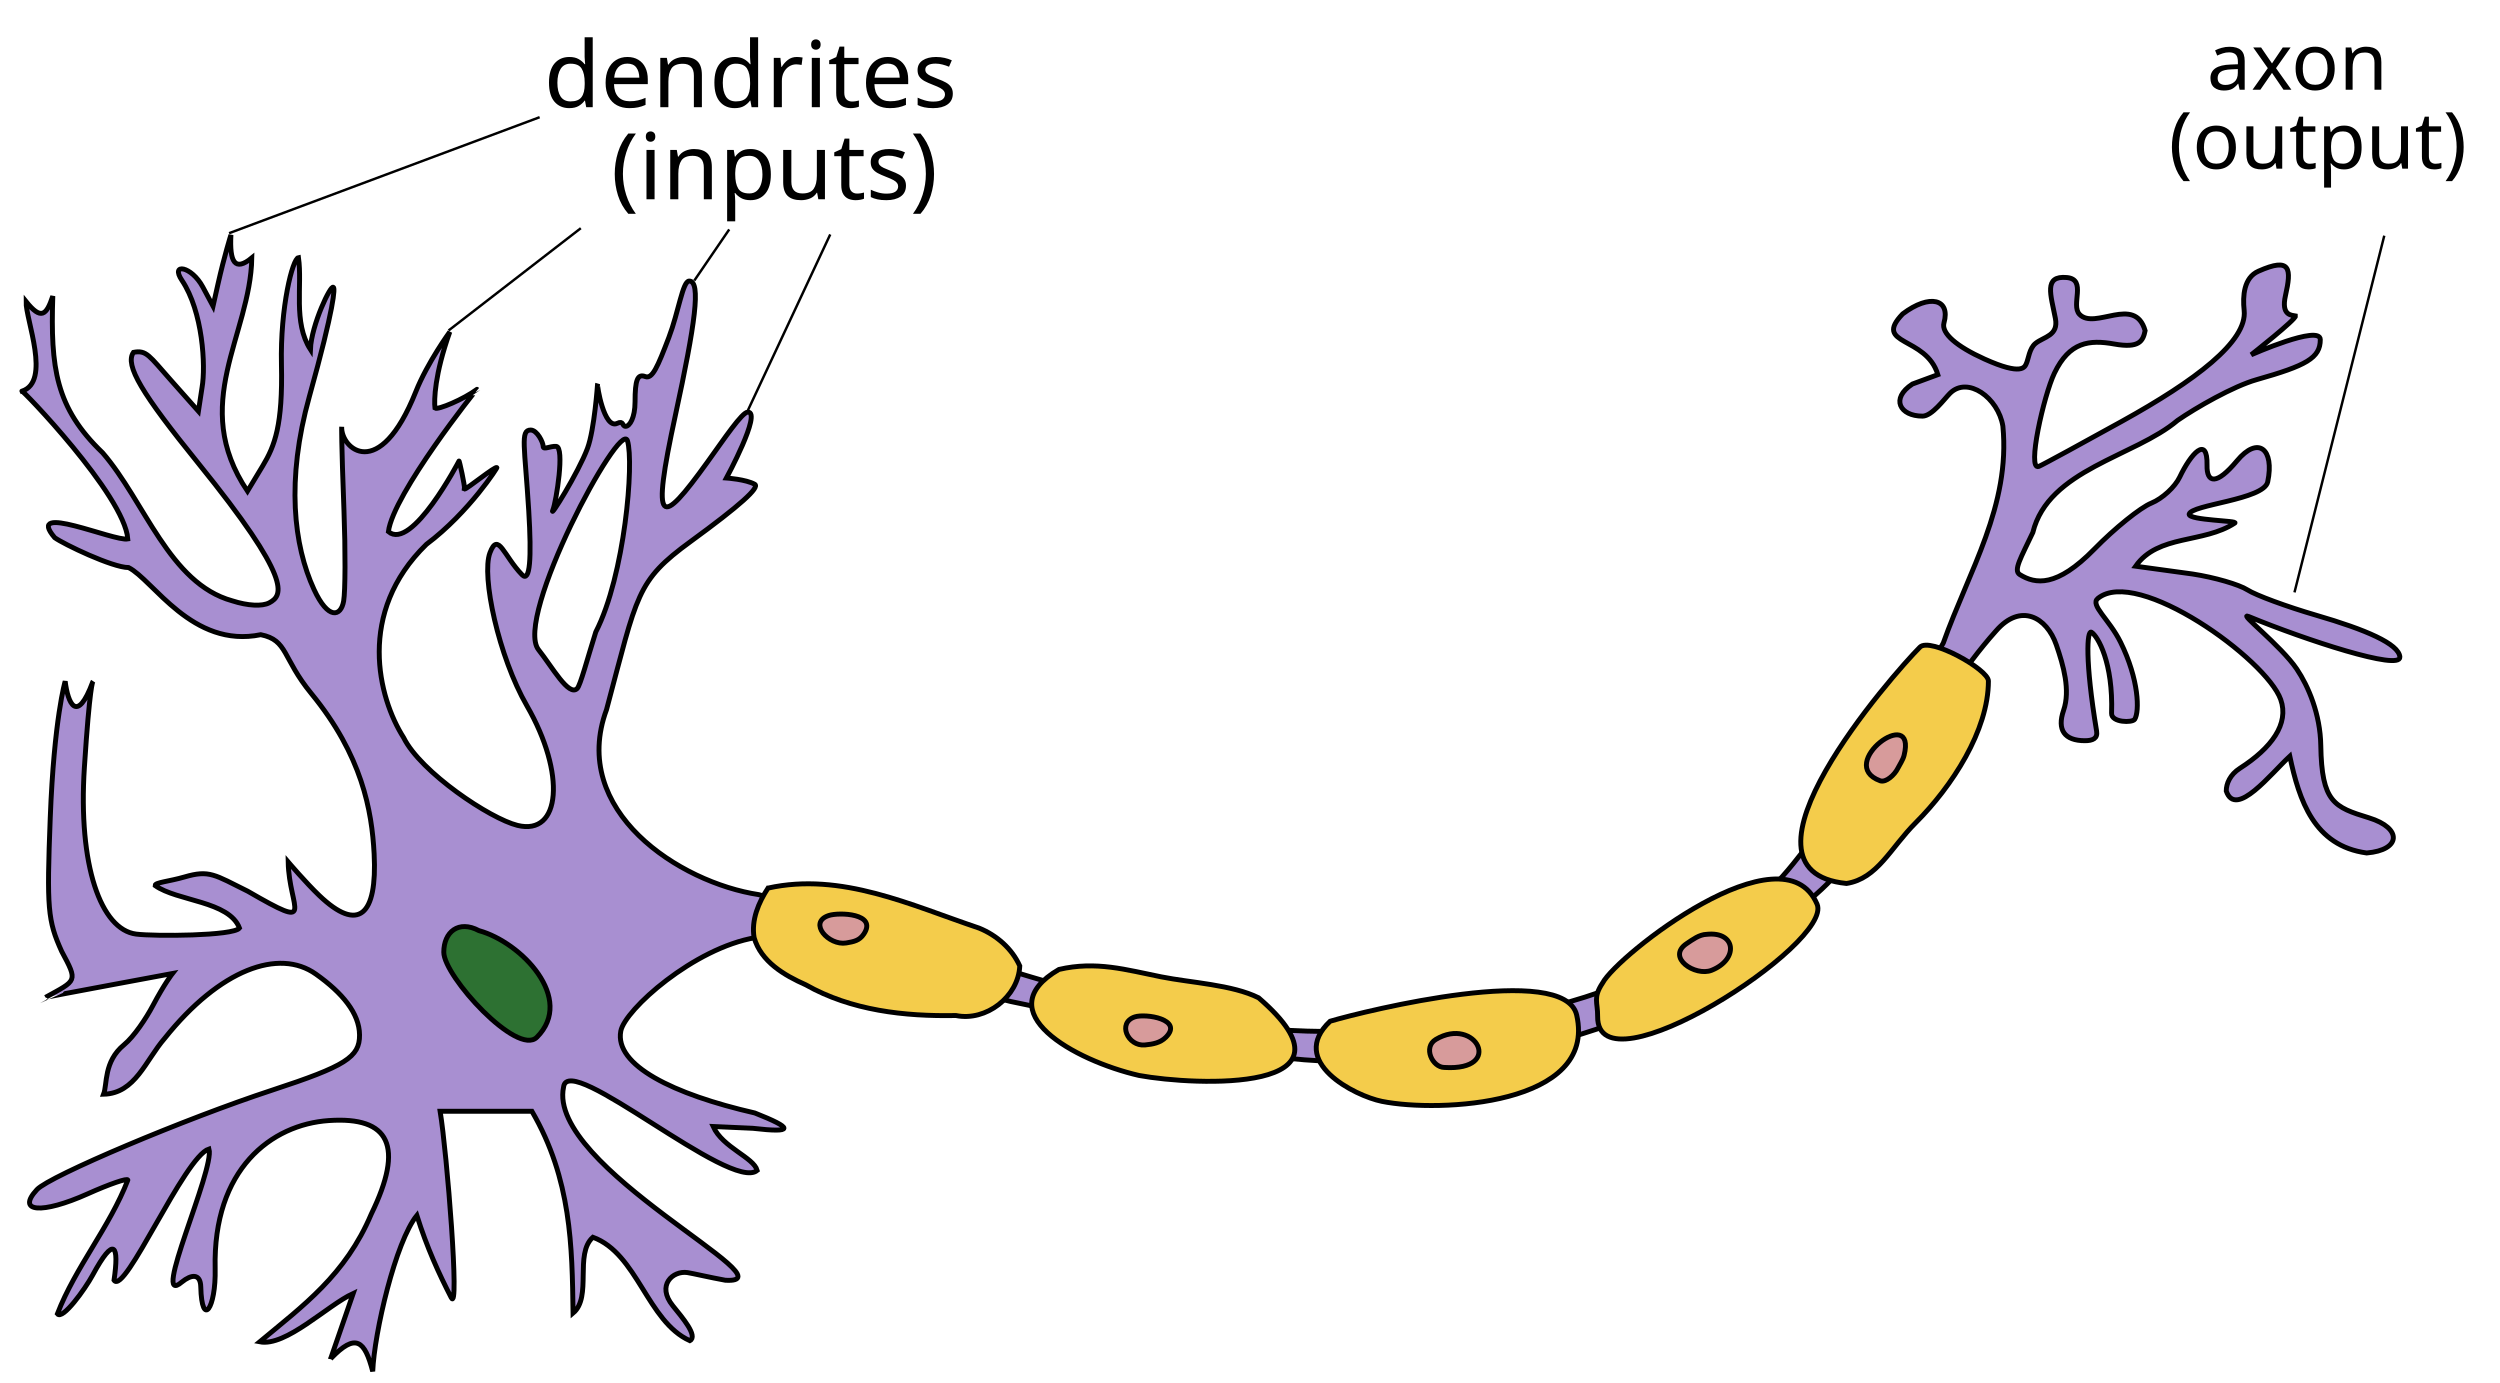
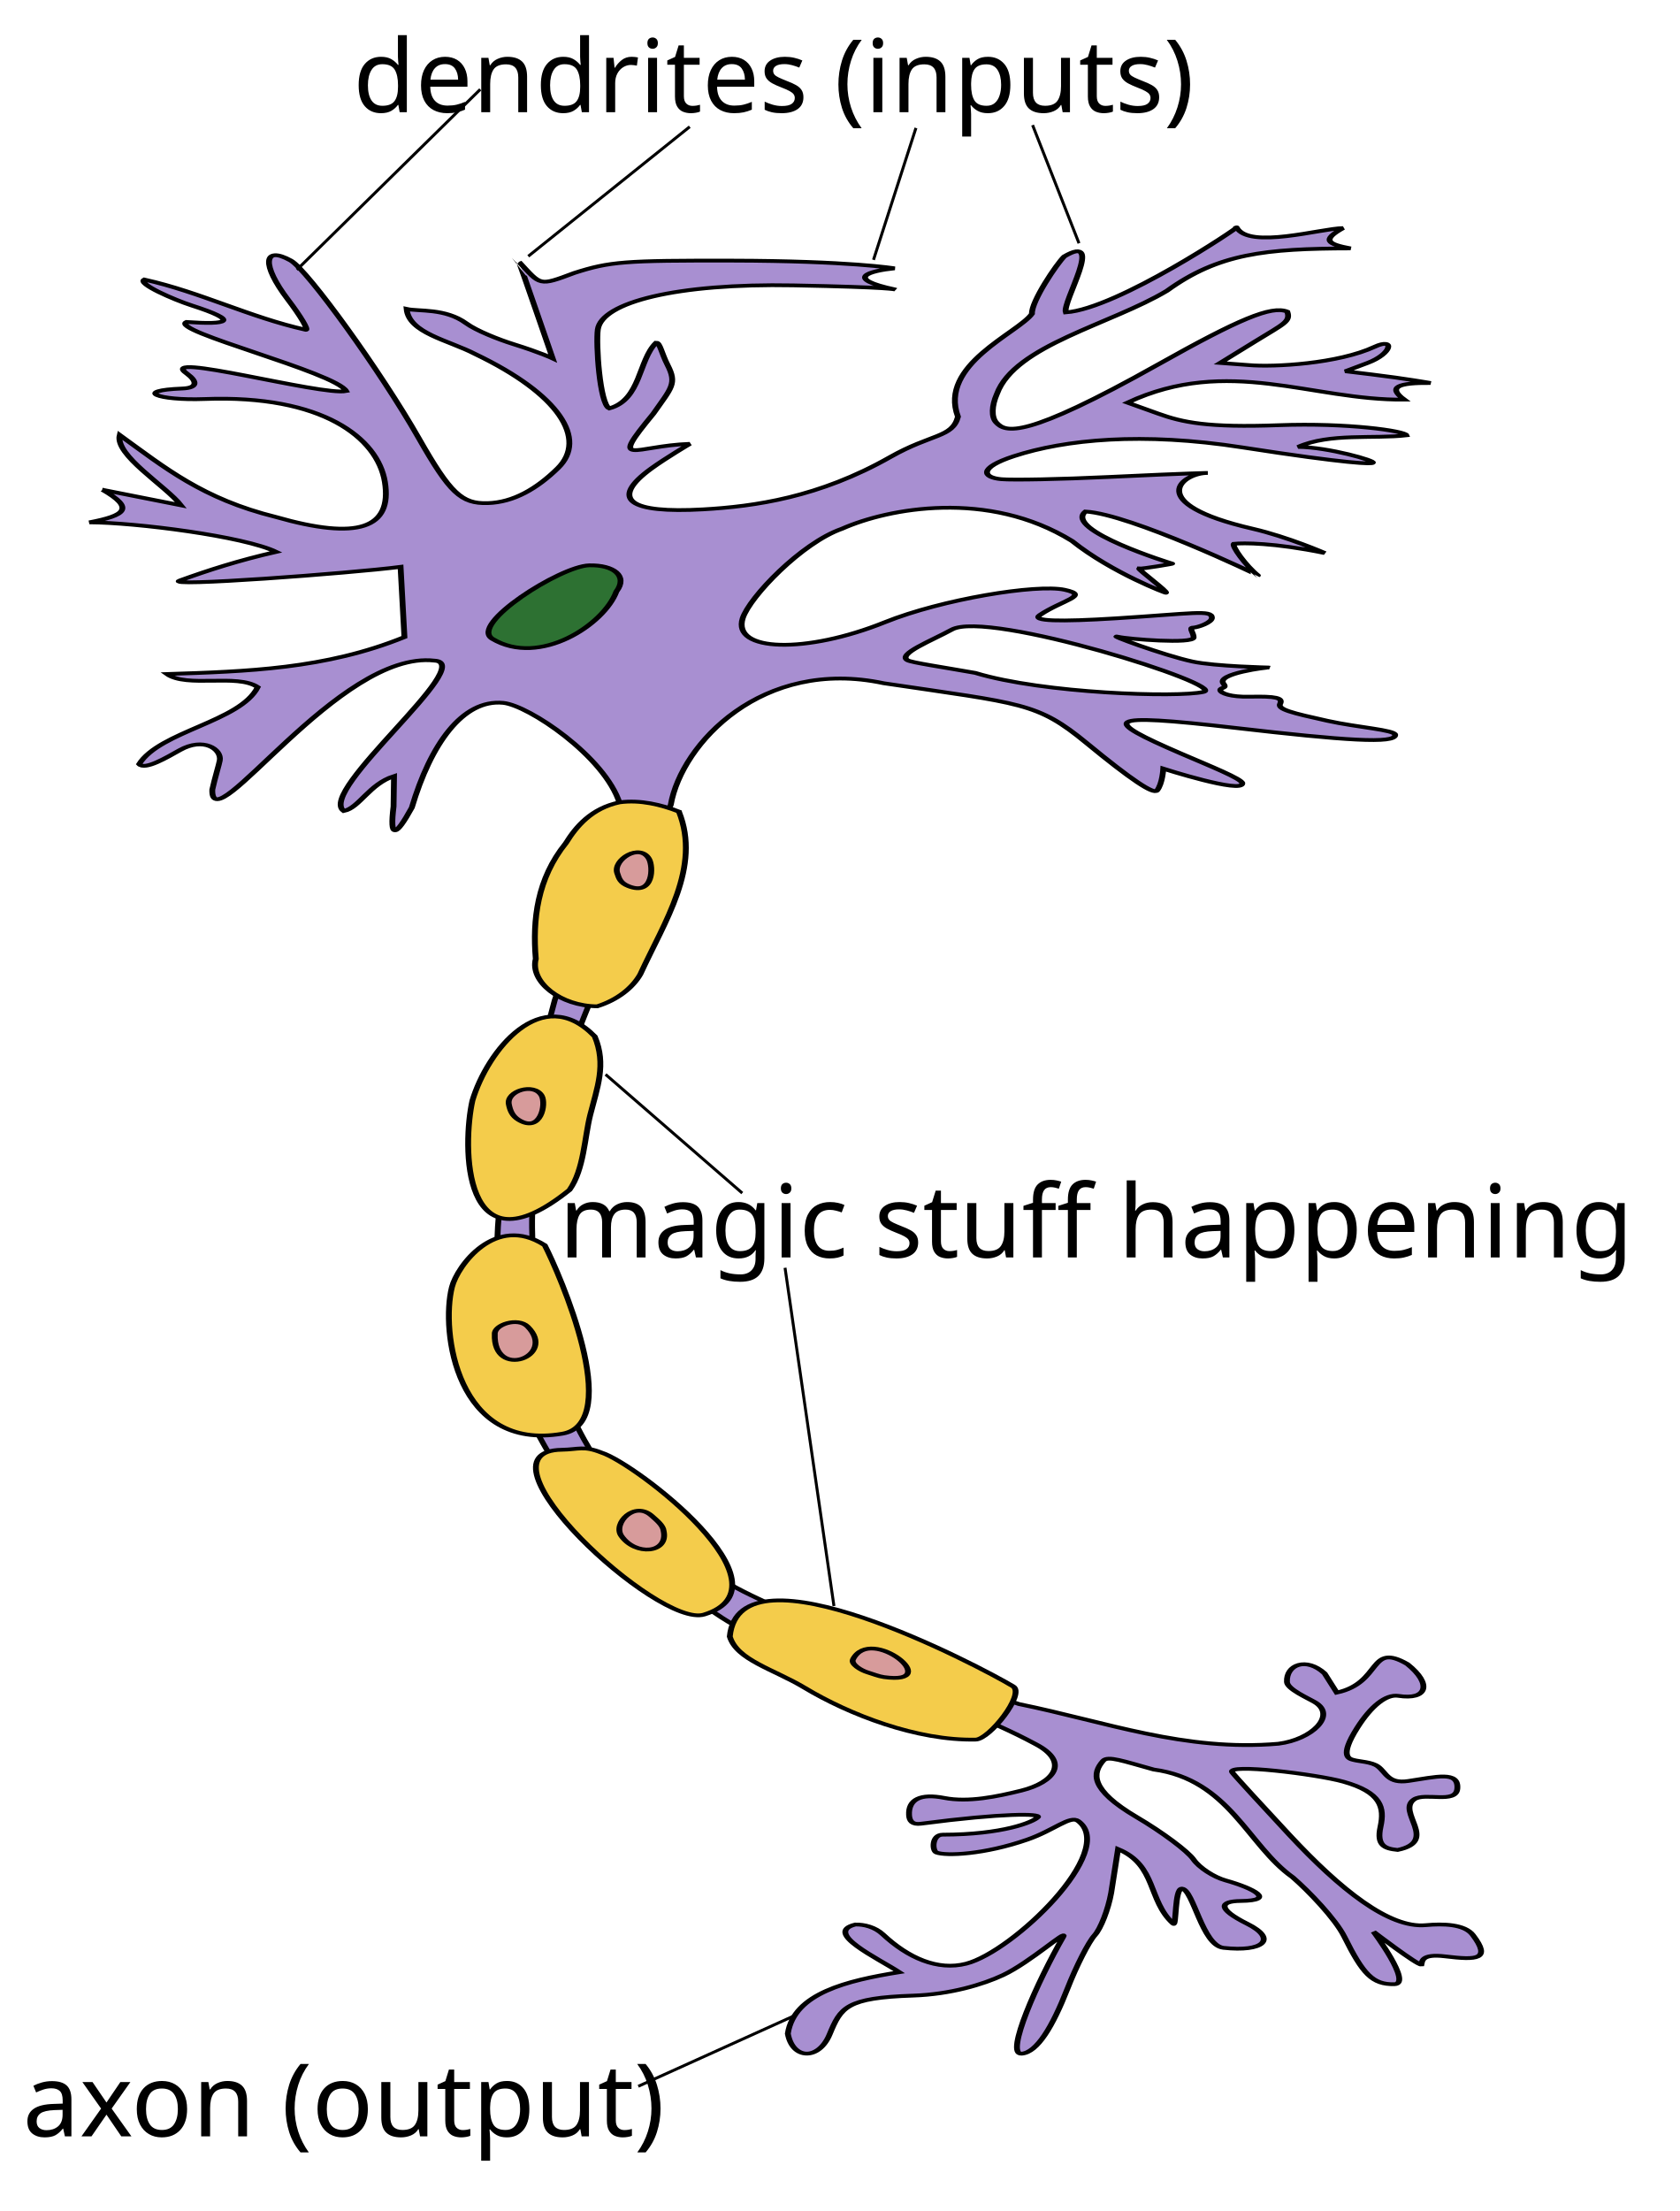
- <svg xmlns="http://www.w3.org/2000/svg" width="1014" height="560.713" id="neuron" version="1.1">
+ <svg xmlns="http://www.w3.org/2000/svg" width="152mm" height="200mm" id="neuron" version="1.1">
  <defs id="defs3">
    <style id="style5" type="text/css">
		#Lines {
			stroke: #000000;
			stroke-width: 2;
			stroke-linecap: round;
		}
		#Cell {
			stroke: #000000;
			stroke-width: 2;
			fill-opacity: 1;
		}
		#Cell_Body {
			fill: #a88fd1;
		}
		#Cell_Body_Nucleus {
			fill: #2d7132;
		}
		#Small_Cell {
			fill: #f4cc4b;
		}
		#Small_Cell_Nucleus {
			fill: #d79b9b;
		}
	</style>
  </defs>
-   <g style="fill-opacity:1;stroke:#000000;stroke-width:2" transform="translate(-72,-11.00052)" id="Cell">
-     <g style="fill:#a88fd1" id="Cell_Body">
-       <path id="path11" d="m 206.1,562.124 9.16,-26.505 c -10.514,4.834 -27.281,21.721 -37.928,19.618 17.642,-14.681 34.764,-27.059 45.26,-51.819 13.453,-27.608 7.458,-39.612 -17.23,-37.917 -23.275,1.598 -47.037,19.662 -46.097,60.017 0.38,16.303 -5.417,24.292 -5.831,7.432 -0.135,-5.482 -3.765,-5.133 -7.706,-1.934 -12.843,10.965 13.404,-45.59 11.047,-54.008 -10.086,3.257 -34.167,59.658 -38.52,53.26 2.047,-14.122 0.26,-18.556 -8.725,-2.006 -3.035,5.591 -12.149,18.292 -14.25,15.629 7.33,-18.972 21.197,-35.173 28.572,-54.259 0,-0.938 -7.327,1.575 -16.282,5.585 -18.658,8.355 -29.102,7.486 -20.591,-1.712 5.098,-5.509 60.167,-28.788 95.508,-40.374 29.655,-9.721 35.419,-13.369 35.344,-22.366 -0.073,-8.781 -6.99,-17.07 -17.726,-24.679 -14.962,-10.605 -38.922,-1.943 -61.316,26.068 -7.766,8.952 -11.884,22.325 -24.772,22.667 1.559,-4.053 -0.033,-13.212 8.293,-20.058 4.053,-3.332 8.992,-10.779 11.648,-15.801 4.781,-9.043 7.995,-13.113 7.995,-13.113 0,0 -51.474,9.579 -51.529,9.698 12.784,-7.098 13.277,-6.187 6.583,-18.685 -5.641,-12.473 -6.054,-17.308 -4.628,-54.174 1.558,-40.273 6.056,-55.358 6.056,-55.358 1.064,8.747 4.711,17.777 11.229,0.146 0,0 -1.261,1.223 -3.437,34.747 -2.59,39.896 6.692,65.809 20.981,67.644 7.434,0.954 39.512,0.771 41.928,-2.435 -4.238,-11.042 -25.246,-10.842 -34.235,-17.26 -0.056,-1.266 5.765,-1.665 11.947,-3.476 10.06,-2.948 12.12,-0.916 25.645,5.787 28.417,16.447 16.784,7.242 16.392,-11.878 0,0 7.211,8.462 12.59,13.596 15.911,15.186 23.58,8.275 22.271,-16.894 -0.915,-17.591 -4.921,-39.921 -25.467,-65.002 -11.905,-14.532 -9.448,-21.61 -20.497,-23.875 -27.813,5.72 -43.691,-22.256 -53.623,-27.222 -6.569,0 -26.408,-9.536 -29.978,-12.136 -12.393,-14.563 24.054,1.609 29.66,0.535 -1.365,-17.851 -43.826,-61.633 -42.935,-59.951 11.94,-3.833 1.518,-29.038 1.661,-36.345 6.039,7.533 8.242,5.726 10.848,-2.225 -0.958,29.176 1.145,45.272 20.203,63.552 17.123,19.757 27.013,52.962 52.547,60.046 6.36,2.053 12.197,2.334 15.062,0.809 5.643,-3.005 9.555,-9.2 -28.754,-56.54 -22.887,-28.282 -29.944,-39.782 -26.341,-45.036 5.293,-1.006 6.31,1.308 15.226,11.35 l 11.123,12.528 1.473,-9.653 c 1.521,-8.686 0.322,-30.758 -8.164,-43.428 -4.85,-7.242 3.896,-5.832 8.47,2.707 l 4.145,7.737 2.016,-8.976 c 2.557,-11.384 5.24,-19.892 5.24,-19.892 -0.582,11.041 1.579,14.976 8.474,9.306 -0.588,31.542 -25.458,59.264 -1.765,94.626 l 6.191,-10.263 c 4.921,-8.157 8.143,-16.574 7.594,-41.109 -0.522,-23.324 4.539,-42.977 6.911,-43.372 1.619,11.343 -2.255,26.221 4.83,37.261 0.435,-10.116 8.336,-26.498 9.292,-25.183 0.737,0 0.529,7.609 -9.718,44.304 -9.475,33.929 -6.345,60.366 1.89,78.215 5.731,12.422 10.916,11.131 12.026,4.706 0.683,-3.952 0.741,-20.444 0.129,-36.649 -1.1,-29.133 -0.929,-34.041 -0.929,-34.041 -0.41,8.745 15.205,23.051 30.071,-14.231 4.741,-11.89 13.777,-24.242 13.777,-24.242 -6.167,17.321 -6.398,27.683 -6.012,30.92 1.184,0.799 11.681,-3.612 17.034,-7.622 -0.086,-0.134 -33.959,42.362 -35.924,57.721 9.51,8.11 28.639,-28.638 28.639,-28.638 0.093,-0.465 2.457,10.219 2.229,11.358 0.654,0.28 12.743,-9.582 13.105,-8.676 0.821,-0.846 -11.078,18.019 -28.562,31.11 -28.418,27.69 -19.515,62.237 -9.242,78.383 6.977,14.096 35.119,32.888 46.195,35.607 17.668,4.337 19.658,-21.029 3.808,-48.531 -11.47,-19.903 -18.544,-52.641 -14.979,-62.038 3.338,-8.8 5.564,1.259 13.024,8.916 3.234,3.319 3.892,-6.574 2.705,-25.995 -1.597,-26.127 -3.504,-32.713 0.777,-32.713 2.656,0 5.079,5.043 5.079,6.624 0,1.581 2.78,-0.14 5.253,-5.8e-4 3.594,0.203 0.017,22.529 -1.29,25.717 -1.846,4.505 10.382,-15.201 14.008,-24.917 2.818,-7.551 4.092,-26.083 4.092,-26.083 -0.269,0.481 2.596,18.469 7.951,15.956 2.778,-1.304 1.823,1.204 3.439,1.204 1.616,0 3.814,-3.437 3.814,-9.93 0,-8.952 0.997,-11.431 4.125,-10.257 2.896,1.087 5.007,-3.885 9.584,-15.855 3.956,-10.347 5.591,-22.884 8.251,-22.884 4.899,0 2.429,17.347 -5.576,54.322 -9.985,46.121 -6.193,45.69 12.991,19.083 6.84,-9.486 14.02,-20.252 16.389,-20.252 5.788,0 -8.702,26.73 -8.702,26.73 0,0 7.926,0.541 11.474,2.544 2.192,1.237 -5.89,8.554 -25.953,23.176 -22.211,16.187 -21.526,21.162 -34.151,68.222 -15.168,41.002 29.495,70.178 61.79,75.052 43.092,12.708 78.542,23.954 110.502,33.42 37.646,11.149 71.012,20.774 111.799,21.925 37.347,1.054 76.973,-2.35 112.792,-13.8 32.963,-10.537 62.702,-27.179 84.474,-54.137 36.321,-44.971 60.84,-89.497 60.84,-89.497 10.421,-29.29 27.278,-55.716 24.162,-87.932 -1.841,-11.522 -14.324,-20.484 -21.493,-13.289 -2.266,2.274 -7.274,9.223 -11.117,9.223 -9.161,0 -13.102,-7.098 -4.087,-13.016 l 10.325,-3.81 c -4.67,-15.716 -26.591,-11.814 -14.264,-24.642 10.959,-8.256 19.46,-6.061 16.744,3.645 -1.174,4.194 5.123,9.558 16.426,14.66 15.333,6.921 16.33,3.197 16.947,1.911 0.941,-1.964 1.201,-6.182 3.749,-8.251 3.354,-2.722 9.422,-3.086 8.072,-10.123 -1.837,-9.576 -4.902,-17.485 4.675,-16.586 8.167,0.767 1.431,11.074 5.11,14.933 6.185,6.488 22.46,-7.905 26.606,6.622 -0.869,4.302 -2.454,7.195 -12.515,5.404 -10.07,-1.792 -18.19,-0.915 -24.281,11.819 -4.291,8.97 -11.277,39.781 -6.325,37.828 1.53,-0.603 19.413,-10.393 33.691,-18.297 29.742,-16.466 50.945,-32.408 49.599,-44.965 -0.637,-5.941 -0.126,-13.277 5.761,-15.901 13.302,-5.928 13.423,-0.926 10.995,9.856 -1.839,8.166 2.495,7.962 4.079,8.271 0.24,1.431 -17.978,15.751 -17.978,15.751 0,0 28.022,-12.389 28.022,-6.151 0,7.488 -5.715,10.543 -25.783,16.229 -9.556,2.707 -24.68,11.413 -32.096,16.537 -17.4,14.764 -52.385,19.809 -58.713,45.464 -4.851,10.313 -8.006,15.391 -5.28,17.084 6.275,3.899 14.909,5.314 30.234,-10.354 8.247,-8.431 18.65,-16.819 23.119,-18.641 4.469,-1.822 9.606,-6.582 11.493,-10.541 4.536,-9.518 11.343,-17.186 11.09,-4.8 -0.15,7.342 3.887,8.115 12.129,-1.791 8.629,-10.372 15.291,-4.797 12.476,8.527 -1.539,7.283 -31.08,9.161 -31.879,13.124 0,2.526 20.296,2.563 18.523,3.577 -12.734,8.385 -31.053,4.468 -40.211,17.491 l 23.114,3.171 c 8.824,1.355 18.831,4.25 22.239,6.434 3.408,2.184 15.991,6.824 27.962,10.311 19.922,5.803 33.456,11.569 33.859,16.916 0.435,5.766 -38.261,-6.909 -61.365,-16.435 -4.651,-1.918 13.161,11.808 19.564,21.328 4.69,6.973 9.522,18.306 9.725,30.98 0.37,23.098 5.394,25.008 19.535,29.354 13.672,4.202 13.003,13.113 -0.918,14.261 -21.349,-2.89 -27.393,-21.365 -31.186,-39.235 -7.514,6.897 -21.929,25.428 -25.771,14.103 0,-2.98 1.52,-6.641 5.539,-9.217 12.805,-8.206 20.058,-18.028 16.543,-27.903 -5.803,-16.303 -58.113,-54.022 -74.157,-41.005 -3.31,2.685 4.578,8.401 9.204,17.774 7.467,15.13 7.745,28.089 5.741,31.26 -0.947,1.498 -9.51,1.358 -9.383,-2.432 0.69,-20.586 -5.603,-31.312 -8.186,-32.897 -1.774,-0.887 -2.647,11.427 2.11,40.12 0.494,2.981 -1.551,3.894 -4.738,3.894 -8.33,0 -11.379,-4.393 -8.656,-12.301 2.823,-8.2 -0.06,-18.169 -2.935,-26.538 -3.902,-11.359 -14.504,-17.186 -24.467,-5.698 -3.422,3.826 -6.619,7.751 -9.633,11.739 -25.266,33.437 -37.643,71.358 -61.095,93.06 -28.245,26.138 -57.794,45.387 -90.949,56.638 -35.292,11.976 -74.269,15.888 -118.853,12.53 -35.83,-2.699 -74.696,-14.633 -119.111,-23.651 L 378.515,391.285 c -25.087,4.194 -53.113,29.313 -54.725,37.926 -2.591,13.844 21.139,25.596 54.361,33.214 15.599,6.185 16.208,8.181 -0.818,6.213 l -16.081,-0.73 c 3.899,8.587 16.384,12.483 17.866,17.822 -10.765,8.984 -76.788,-48.801 -78.533,-33.817 -6.946,32.469 94.291,80.032 65.624,78.353 -6.103,-1.092 -13.343,-2.805 -15.402,-3.11 -5.889,-0.872 -12.659,5.139 -5.907,13.475 3.743,4.621 10.379,12.334 6.901,14.149 -17.267,-7.74 -21.229,-35.34 -39.316,-41.956 -7.615,6.758 -0.213,24.235 -8.047,30.779 -0.399,-27.137 -0.661,-54.269 -16.69,-81.866 h -16.671 -20.56 c 2.804,17.079 7.976,82.315 4.525,75.619 -5.04,-9.782 -9.865,-20.318 -13.97,-33.377 -8.617,10.62 -17.254,47.472 -17.897,63.261 -3.233,-12.449 -6.805,-15.872 -17.075,-5.118 z M 313.645,267.341 c 11.79,-22.943 15.593,-68.766 12.855,-77.581 -2.823,-9.09 -46.227,72.016 -36.066,84.78 5.496,6.904 12.292,19.208 15.696,15.695 1.278,-1.319 4.041,-11.827 7.516,-22.894 z" />
-       <path style="fill:#2d7132" id="Cell_Body_Nucleus" d="m 266.25,388.463 c -8.258,-4.414 -14.25,0.551 -14.25,8.75 0,9.804 29.854,42.396 37.75,34.5 15.635,-15.635 -6.303,-38.513 -23.5,-43.25 z" />
-     </g>
-     <g id="Neck">
-       <g style="fill:#f4cc4b" id="Small_Cell">
-         <path id="path16" d="m 383.5,371.213 c 29.734,-6.589 57.994,6.955 85.672,16.25 7.076,2.898 13.296,8.286 16.447,15.332 -0.565,12.483 -13.67,22.607 -25.891,20.105 -20.819,0.4 -42.501,-2.019 -60.906,-12.461 -8.698,-3.848 -18.162,-9.386 -20.956,-19.139 -1.209,-7.15 1.799,-14.211 5.632,-20.087 z" />
-         <path id="path18" d="m 501.5,404.213 c 15.085,-3.53 27.299,0.16 41.5,3 12.007,2.401 28.842,3.171 39.5,8.5 45,38.831 -25.706,35.669 -48.5,31.5 -26.301,-6.07 -61.872,-25.904 -32.5,-43 z" />
-         <path id="path20" d="m 611.5,425.213 c 14.648,-4.333 95.067,-24.051 100,-2.5 8.372,36.581 -55.749,39.701 -79,35 -10.971,-2.218 -38.418,-16.107 -21,-32.5 z" />
-         <path id="path22" d="m 722,409.713 c 5.927,-11.242 73.189,-64.062 87,-32 6.868,15.945 -89.41,77.849 -89,45.5 0.072,-5.658 -1.993,-7.507 2,-13.5 z" />
-         <path id="path24" d="m 820.938,369.338 c 12.562,-1.966 17.83,-14.392 28.062,-24.625 14.722,-14.722 29.5,-37.4 29.5,-57.5 0,-4.658 -23.613,-17.887 -27.768,-13.732 -10.898,10.898 -81.072,90.729 -29.795,95.857 z" />
+   <g transform="matrix(0.03547766,0.6448155,-0.9993705,0.02289096,581.0967,68.36955)" id="g861">
+     <g id="Cell" transform="translate(-72,-11.00052)" style="fill-opacity:1;stroke:#000000;stroke-width:2">
+       <g id="Cell_Body" style="fill:#a88fd1">
+         <path d="m 206.1,562.124 9.16,-26.505 c -10.514,4.834 -27.281,21.721 -37.928,19.618 17.642,-14.681 34.764,-27.059 45.26,-51.819 13.453,-27.608 7.458,-39.612 -17.23,-37.917 -23.275,1.598 -47.037,19.662 -46.097,60.017 0.38,16.303 -5.417,24.292 -5.831,7.432 -0.135,-5.482 -3.765,-5.133 -7.706,-1.934 -12.843,10.965 13.404,-45.59 11.047,-54.008 -10.086,3.257 -34.167,59.658 -38.52,53.26 2.047,-14.122 0.26,-18.556 -8.725,-2.006 -3.035,5.591 -12.149,18.292 -14.25,15.629 7.33,-18.972 21.197,-35.173 28.572,-54.259 0,-0.938 -7.327,1.575 -16.282,5.585 -18.658,8.355 -29.102,7.486 -20.591,-1.712 5.098,-5.509 60.167,-28.788 95.508,-40.374 29.655,-9.721 35.419,-13.369 35.344,-22.366 -0.073,-8.781 -6.99,-17.07 -17.726,-24.679 -14.962,-10.605 -38.922,-1.943 -61.316,26.068 -7.766,8.952 -11.884,22.325 -24.772,22.667 1.559,-4.053 -0.033,-13.212 8.293,-20.058 4.053,-3.332 8.992,-10.779 11.648,-15.801 4.781,-9.043 7.995,-13.113 7.995,-13.113 0,0 -51.474,9.579 -51.529,9.698 12.784,-7.098 13.277,-6.187 6.583,-18.685 -5.641,-12.473 -6.054,-17.308 -4.628,-54.174 1.558,-40.273 6.056,-55.358 6.056,-55.358 1.064,8.747 4.711,17.777 11.229,0.146 0,0 -1.261,1.223 -3.437,34.747 -2.59,39.896 6.692,65.809 20.981,67.644 7.434,0.954 39.512,0.771 41.928,-2.435 -4.238,-11.042 -25.246,-10.842 -34.235,-17.26 -0.056,-1.266 5.765,-1.665 11.947,-3.476 10.06,-2.948 12.12,-0.916 25.645,5.787 28.417,16.447 16.784,7.242 16.392,-11.878 0,0 7.211,8.462 12.59,13.596 15.911,15.186 23.58,8.275 22.271,-16.894 -0.915,-17.591 -4.921,-39.921 -25.467,-65.002 -11.905,-14.532 -9.448,-21.61 -20.497,-23.875 -27.813,5.72 -43.691,-22.256 -53.623,-27.222 -6.569,0 -26.408,-9.536 -29.978,-12.136 -12.393,-14.563 24.054,1.609 29.66,0.535 -1.365,-17.851 -43.826,-61.633 -42.935,-59.951 11.94,-3.833 1.518,-29.038 1.661,-36.345 6.039,7.533 8.242,5.726 10.848,-2.225 -0.958,29.176 1.145,45.272 20.203,63.552 17.123,19.757 27.013,52.962 52.547,60.046 6.36,2.053 12.197,2.334 15.062,0.809 5.643,-3.005 9.555,-9.2 -28.754,-56.54 -22.887,-28.282 -29.944,-39.782 -26.341,-45.036 5.293,-1.006 6.31,1.308 15.226,11.35 l 11.123,12.528 1.473,-9.653 c 1.521,-8.686 0.322,-30.758 -8.164,-43.428 -4.85,-7.242 3.896,-5.832 8.47,2.707 l 4.145,7.737 2.016,-8.976 c 2.557,-11.384 5.24,-19.892 5.24,-19.892 -0.582,11.041 1.579,14.976 8.474,9.306 -0.588,31.542 -25.458,59.264 -1.765,94.626 l 6.191,-10.263 c 4.921,-8.157 8.143,-16.574 7.594,-41.109 -0.522,-23.324 4.539,-42.977 6.911,-43.372 1.619,11.343 -2.255,26.221 4.83,37.261 0.435,-10.116 8.336,-26.498 9.292,-25.183 0.737,0 0.529,7.609 -9.718,44.304 -9.475,33.929 -6.345,60.366 1.89,78.215 5.731,12.422 10.916,11.131 12.026,4.706 0.683,-3.952 0.741,-20.444 0.129,-36.649 -1.1,-29.133 -0.929,-34.041 -0.929,-34.041 -0.41,8.745 15.205,23.051 30.071,-14.231 4.741,-11.89 13.777,-24.242 13.777,-24.242 -6.167,17.321 -6.398,27.683 -6.012,30.92 1.184,0.799 11.681,-3.612 17.034,-7.622 -0.086,-0.134 -33.959,42.362 -35.924,57.721 9.51,8.11 28.639,-28.638 28.639,-28.638 0.093,-0.465 2.457,10.219 2.229,11.358 0.654,0.28 12.743,-9.582 13.105,-8.676 0.821,-0.846 -11.078,18.019 -28.562,31.11 -28.418,27.69 -19.515,62.237 -9.242,78.383 6.977,14.096 35.119,32.888 46.195,35.607 17.668,4.337 19.658,-21.029 3.808,-48.531 -11.47,-19.903 -18.544,-52.641 -14.979,-62.038 3.338,-8.8 5.564,1.259 13.024,8.916 3.234,3.319 3.892,-6.574 2.705,-25.995 -1.597,-26.127 -3.504,-32.713 0.777,-32.713 2.656,0 5.079,5.043 5.079,6.624 0,1.581 2.78,-0.14 5.253,-5.8e-4 3.594,0.203 0.017,22.529 -1.29,25.717 -1.846,4.505 10.382,-15.201 14.008,-24.917 2.818,-7.551 4.092,-26.083 4.092,-26.083 -0.269,0.481 2.596,18.469 7.951,15.956 2.778,-1.304 1.823,1.204 3.439,1.204 1.616,0 3.814,-3.437 3.814,-9.93 0,-8.952 0.997,-11.431 4.125,-10.257 2.896,1.087 5.007,-3.885 9.584,-15.855 3.956,-10.347 5.591,-22.884 8.251,-22.884 4.899,0 2.429,17.347 -5.576,54.322 -9.985,46.121 -6.193,45.69 12.991,19.083 6.84,-9.486 14.02,-20.252 16.389,-20.252 5.788,0 -8.702,26.73 -8.702,26.73 0,0 7.926,0.541 11.474,2.544 2.192,1.237 -5.89,8.554 -25.953,23.176 -22.211,16.187 -21.526,21.162 -34.151,68.222 -15.168,41.002 29.495,70.178 61.79,75.052 43.092,12.708 78.542,23.954 110.502,33.42 37.646,11.149 71.012,20.774 111.799,21.925 37.347,1.054 76.973,-2.35 112.792,-13.8 32.963,-10.537 62.702,-27.179 84.474,-54.137 36.321,-44.971 60.84,-89.497 60.84,-89.497 10.421,-29.29 27.278,-55.716 24.162,-87.932 -1.841,-11.522 -14.324,-20.484 -21.493,-13.289 -2.266,2.274 -7.274,9.223 -11.117,9.223 -9.161,0 -13.102,-7.098 -4.087,-13.016 l 10.325,-3.81 c -4.67,-15.716 -26.591,-11.814 -14.264,-24.642 10.959,-8.256 19.46,-6.061 16.744,3.645 -1.174,4.194 5.123,9.558 16.426,14.66 15.333,6.921 16.33,3.197 16.947,1.911 0.941,-1.964 1.201,-6.182 3.749,-8.251 3.354,-2.722 9.422,-3.086 8.072,-10.123 -1.837,-9.576 -4.902,-17.485 4.675,-16.586 8.167,0.767 1.431,11.074 5.11,14.933 6.185,6.488 22.46,-7.905 26.606,6.622 -0.869,4.302 -2.454,7.195 -12.515,5.404 -10.07,-1.792 -18.19,-0.915 -24.281,11.819 -4.291,8.97 -11.277,39.781 -6.325,37.828 1.53,-0.603 19.413,-10.393 33.691,-18.297 29.742,-16.466 50.945,-32.408 49.599,-44.965 -0.637,-5.941 -0.126,-13.277 5.761,-15.901 13.302,-5.928 13.423,-0.926 10.995,9.856 -1.839,8.166 2.495,7.962 4.079,8.271 0.24,1.431 -17.978,15.751 -17.978,15.751 0,0 28.022,-12.389 28.022,-6.151 0,7.488 -5.715,10.543 -25.783,16.229 -9.556,2.707 -24.68,11.413 -32.096,16.537 -17.4,14.764 -52.385,19.809 -58.713,45.464 -4.851,10.313 -8.006,15.391 -5.28,17.084 6.275,3.899 14.909,5.314 30.234,-10.354 8.247,-8.431 18.65,-16.819 23.119,-18.641 4.469,-1.822 9.606,-6.582 11.493,-10.541 4.536,-9.518 11.343,-17.186 11.09,-4.8 -0.15,7.342 3.887,8.115 12.129,-1.791 8.629,-10.372 15.291,-4.797 12.476,8.527 -1.539,7.283 -31.08,9.161 -31.879,13.124 0,2.526 20.296,2.563 18.523,3.577 -12.734,8.385 -31.053,4.468 -40.211,17.491 l 23.114,3.171 c 8.824,1.355 18.831,4.25 22.239,6.434 3.408,2.184 15.991,6.824 27.962,10.311 19.922,5.803 33.456,11.569 33.859,16.916 0.435,5.766 -38.261,-6.909 -61.365,-16.435 -4.651,-1.918 13.161,11.808 19.564,21.328 4.69,6.973 9.522,18.306 9.725,30.98 0.37,23.098 5.394,25.008 19.535,29.354 13.672,4.202 13.003,13.113 -0.918,14.261 -21.349,-2.89 -27.393,-21.365 -31.186,-39.235 -7.514,6.897 -21.929,25.428 -25.771,14.103 0,-2.98 1.52,-6.641 5.539,-9.217 12.805,-8.206 20.058,-18.028 16.543,-27.903 -5.803,-16.303 -58.113,-54.022 -74.157,-41.005 -3.31,2.685 4.578,8.401 9.204,17.774 7.467,15.13 7.745,28.089 5.741,31.26 -0.947,1.498 -9.51,1.358 -9.383,-2.432 0.69,-20.586 -5.603,-31.312 -8.186,-32.897 -1.774,-0.887 -2.647,11.427 2.11,40.12 0.494,2.981 -1.551,3.894 -4.738,3.894 -8.33,0 -11.379,-4.393 -8.656,-12.301 2.823,-8.2 -0.06,-18.169 -2.935,-26.538 -3.902,-11.359 -14.504,-17.186 -24.467,-5.698 -3.422,3.826 -6.619,7.751 -9.633,11.739 -25.266,33.437 -37.643,71.358 -61.095,93.06 -28.245,26.138 -57.794,45.387 -90.949,56.638 -35.292,11.976 -74.269,15.888 -118.853,12.53 -35.83,-2.699 -74.696,-14.633 -119.111,-23.651 L 378.515,391.285 c -25.087,4.194 -53.113,29.313 -54.725,37.926 -2.591,13.844 21.139,25.596 54.361,33.214 15.599,6.185 16.208,8.181 -0.818,6.213 l -16.081,-0.73 c 3.899,8.587 16.384,12.483 17.866,17.822 -10.765,8.984 -76.788,-48.801 -78.533,-33.817 -6.946,32.469 94.291,80.032 65.624,78.353 -6.103,-1.092 -13.343,-2.805 -15.402,-3.11 -5.889,-0.872 -12.659,5.139 -5.907,13.475 3.743,4.621 10.379,12.334 6.901,14.149 -17.267,-7.74 -21.229,-35.34 -39.316,-41.956 -7.615,6.758 -0.213,24.235 -8.047,30.779 -0.399,-27.137 -0.661,-54.269 -16.69,-81.866 h -16.671 -20.56 c 2.804,17.079 7.976,82.315 4.525,75.619 -5.04,-9.782 -9.865,-20.318 -13.97,-33.377 -8.617,10.62 -17.254,47.472 -17.897,63.261 -3.233,-12.449 -6.805,-15.872 -17.075,-5.118 z M 313.645,267.341 c 11.79,-22.943 15.593,-68.766 12.855,-77.581 -2.823,-9.09 -46.227,72.016 -36.066,84.78 5.496,6.904 12.292,19.208 15.696,15.695 1.278,-1.319 4.041,-11.827 7.516,-22.894 z" id="path11" />
+         <path d="m 266.25,388.463 c -8.258,-4.414 -14.25,0.551 -14.25,8.75 0,9.804 29.854,42.396 37.75,34.5 15.635,-15.635 -6.303,-38.513 -23.5,-43.25 z" id="Cell_Body_Nucleus" style="fill:#2d7132" />
      </g>
-       <g style="fill:#d79b9b" id="Small_Cell_Nucleus">
-         <path id="path27" d="m 415.25,393.463 c 3.062,-0.52 5.332,-0.935 7.125,-3.625 5.592,-8.388 -10.053,-8.899 -14.25,-7.5 -8.562,2.854 0.006,12.334 7.125,11.125 z" />
-         <path id="path29" d="m 536.375,434.838 c 3.289,-0.306 6.258,-0.883 8.5,-3.125 7.286,-7.286 -8.206,-9.723 -12.625,-8.25 -7.169,2.39 -2.834,12.022 4.125,11.375 z" />
-         <path id="path31" d="m 657.875,443.963 c 24.453,1.498 12.676,-21.016 -3.5,-11.375 -5.291,3.154 -1.425,11.375 3.5,11.375 z" />
-         <path id="path33" d="m 764.25,389.963 c -3.038,0.078 -5.712,2.141 -8.125,3.75 -8.415,5.61 3.466,13.492 10.122,10.829 11.012,-4.405 9.93,-15.867 -1.997,-14.579 z" />
-         <path id="path35" d="m 834.537,327.67 c 2.403,0.891 5.902,-2.421 7.155,-4.927 0.813,-1.627 2.136,-3.483 2.604,-5.354 5.247,-21.008 -28.032,3.506 -9.759,10.28 z" />
+       <g id="Neck">
+         <g id="Small_Cell" style="fill:#f4cc4b">
+           <path d="m 383.5,371.213 c 29.734,-6.589 57.994,6.955 85.672,16.25 7.076,2.898 13.296,8.286 16.447,15.332 -0.565,12.483 -13.67,22.607 -25.891,20.105 -20.819,0.4 -42.501,-2.019 -60.906,-12.461 -8.698,-3.848 -18.162,-9.386 -20.956,-19.139 -1.209,-7.15 1.799,-14.211 5.632,-20.087 z" id="path16" />
+           <path d="m 501.5,404.213 c 15.085,-3.53 27.299,0.16 41.5,3 12.007,2.401 28.842,3.171 39.5,8.5 45,38.831 -25.706,35.669 -48.5,31.5 -26.301,-6.07 -61.872,-25.904 -32.5,-43 z" id="path18" />
+           <path d="m 611.5,425.213 c 14.648,-4.333 95.067,-24.051 100,-2.5 8.372,36.581 -55.749,39.701 -79,35 -10.971,-2.218 -38.418,-16.107 -21,-32.5 z" id="path20" />
+           <path d="m 722,409.713 c 5.927,-11.242 73.189,-64.062 87,-32 6.868,15.945 -89.41,77.849 -89,45.5 0.072,-5.658 -1.993,-7.507 2,-13.5 z" id="path22" />
+           <path d="m 820.938,369.338 c 12.562,-1.966 17.83,-14.392 28.062,-24.625 14.722,-14.722 29.5,-37.4 29.5,-57.5 0,-4.658 -23.613,-17.887 -27.768,-13.732 -10.898,10.898 -81.072,90.729 -29.795,95.857 z" id="path24" />
+         </g>
+         <g id="Small_Cell_Nucleus" style="fill:#d79b9b">
+           <path d="m 415.25,393.463 c 3.062,-0.52 5.332,-0.935 7.125,-3.625 5.592,-8.388 -10.053,-8.899 -14.25,-7.5 -8.562,2.854 0.006,12.334 7.125,11.125 z" id="path27" />
+           <path d="m 536.375,434.838 c 3.289,-0.306 6.258,-0.883 8.5,-3.125 7.286,-7.286 -8.206,-9.723 -12.625,-8.25 -7.169,2.39 -2.834,12.022 4.125,11.375 z" id="path29" />
+           <path d="m 657.875,443.963 c 24.453,1.498 12.676,-21.016 -3.5,-11.375 -5.291,3.154 -1.425,11.375 3.5,11.375 z" id="path31" />
+           <path d="m 764.25,389.963 c -3.038,0.078 -5.712,2.141 -8.125,3.75 -8.415,5.61 3.466,13.492 10.122,10.829 11.012,-4.405 9.93,-15.867 -1.997,-14.579 z" id="path33" />
+           <path d="m 834.537,327.67 c 2.403,0.891 5.902,-2.421 7.155,-4.927 0.813,-1.627 2.136,-3.483 2.604,-5.354 5.247,-21.008 -28.032,3.506 -9.759,10.28 z" id="path35" />
+         </g>
      </g>
    </g>
  </g>
-   <text id="text4183" y="36.406" x="952.575" style="font-style:normal;font-variant:normal;font-weight:normal;font-stretch:normal;font-size:32px;line-height:1;font-family:sans-serif;-inkscape-font-specification:'sans-serif, Normal';font-variant-ligatures:normal;font-variant-caps:normal;font-variant-numeric:normal;font-feature-settings:normal;text-align:center;letter-spacing:0px;word-spacing:0px;writing-mode:lr-tb;text-anchor:middle;fill:#000000;fill-opacity:1;stroke:none;stroke-width:1px;stroke-linecap:butt;stroke-linejoin:miter;stroke-opacity:1" xml:space="preserve">
-     <tspan style="font-style:normal;font-variant:normal;font-weight:normal;font-stretch:normal;font-size:32px;line-height:1;font-family:sans-serif;-inkscape-font-specification:'sans-serif, Normal';font-variant-ligatures:normal;font-variant-caps:normal;font-variant-numeric:normal;font-feature-settings:normal;text-align:center;writing-mode:lr-tb;text-anchor:middle" y="36.406" x="952.575" id="tspan4195">axon</tspan>
-     <tspan style="font-style:normal;font-variant:normal;font-weight:normal;font-stretch:normal;font-size:32px;line-height:1;font-family:sans-serif;-inkscape-font-specification:'sans-serif, Normal';font-variant-ligatures:normal;font-variant-caps:normal;font-variant-numeric:normal;font-feature-settings:normal;text-align:center;writing-mode:lr-tb;text-anchor:middle" y="68.406" x="952.575" id="tspan4197">(output)</tspan>
+   <text id="text4183" y="730.39" x="131.037" style="font-style:normal;font-variant:normal;font-weight:normal;font-stretch:normal;font-size:34.667px;line-height:1;font-family:'Ubuntu Condensed';-inkscape-font-specification:'Ubuntu Condensed, Normal';font-variant-ligatures:normal;font-variant-caps:normal;font-variant-numeric:normal;font-feature-settings:normal;text-align:center;letter-spacing:0px;word-spacing:0px;writing-mode:lr-tb;text-anchor:middle;fill:#000000;fill-opacity:1;stroke:none;stroke-width:1px;stroke-linecap:butt;stroke-linejoin:miter;stroke-opacity:1" xml:space="preserve">
+     <tspan style="font-style:normal;font-variant:normal;font-weight:normal;font-stretch:normal;font-size:34.667px;line-height:1;font-family:'Ubuntu Condensed';-inkscape-font-specification:'Ubuntu Condensed, Normal';font-variant-ligatures:normal;font-variant-caps:normal;font-variant-numeric:normal;font-feature-settings:normal;text-align:center;writing-mode:lr-tb;text-anchor:middle" y="730.39" x="131.037" id="tspan4197">axon (output)</tspan>
  </text>
-   <text id="text4187" y="41.797" x="866.621" style="font-style:normal;font-variant:normal;font-weight:normal;font-stretch:normal;line-height:0%;font-family:IrisUPC;-inkscape-font-specification:IrisUPC;text-align:end;letter-spacing:0px;word-spacing:0px;text-anchor:end;fill:#000000;fill-opacity:1;stroke:none;stroke-width:1px;stroke-linecap:butt;stroke-linejoin:miter;stroke-opacity:1" xml:space="preserve">
-     <tspan style="font-size:30px;line-height:1.25" y="41.797" x="873.184" id="tspan4189"> </tspan>
-     <tspan style="font-size:30px;line-height:1.25" id="tspan4191" y="79.297" x="873.184"> </tspan>
+   <text id="text4187" y="236.99" x="866.621" style="font-style:normal;font-variant:normal;font-weight:normal;font-stretch:normal;line-height:0%;font-family:IrisUPC;-inkscape-font-specification:IrisUPC;text-align:end;letter-spacing:0px;word-spacing:0px;text-anchor:end;fill:#000000;fill-opacity:1;stroke:none;stroke-width:1px;stroke-linecap:butt;stroke-linejoin:miter;stroke-opacity:1" xml:space="preserve">
+     <tspan style="font-size:30px;line-height:1.25" y="236.99" x="873.191" id="tspan4189"> </tspan>
+     <tspan style="font-size:30px;line-height:1.25" id="tspan4191" y="274.49" x="873.191"> </tspan>
  </text>
-   <text id="text4199" y="43.487" x="328.651" style="font-style:normal;font-variant:normal;font-weight:normal;font-stretch:normal;font-size:37.333px;line-height:1;font-family:sans-serif;-inkscape-font-specification:'sans-serif, Normal';font-variant-ligatures:normal;font-variant-caps:normal;font-variant-numeric:normal;font-feature-settings:normal;text-align:center;letter-spacing:0px;word-spacing:0px;writing-mode:lr-tb;text-anchor:middle;fill:#000000;fill-opacity:1;stroke:none;stroke-width:1px;stroke-linecap:butt;stroke-linejoin:miter;stroke-opacity:1" xml:space="preserve">
-     <tspan style="font-style:normal;font-variant:normal;font-weight:normal;font-stretch:normal;font-size:37.333px;line-height:1;font-family:sans-serif;-inkscape-font-specification:'sans-serif, Normal';font-variant-ligatures:normal;font-variant-caps:normal;font-variant-numeric:normal;font-feature-settings:normal;text-align:center;writing-mode:lr-tb;text-anchor:middle" y="43.487" x="328.651" id="tspan4201">dendrites</tspan>
-     <tspan style="font-style:normal;font-variant:normal;font-weight:normal;font-stretch:normal;font-size:37.333px;line-height:1;font-family:sans-serif;-inkscape-font-specification:'sans-serif, Normal';font-variant-ligatures:normal;font-variant-caps:normal;font-variant-numeric:normal;font-feature-settings:normal;text-align:center;writing-mode:lr-tb;text-anchor:middle" id="tspan4203" y="80.821" x="328.651">(inputs)</tspan>
+   <text id="text4199" y="38.354" x="278.064" style="font-style:normal;font-variant:normal;font-weight:normal;font-stretch:normal;font-size:34.667px;line-height:1;font-family:'Ubuntu Condensed';-inkscape-font-specification:'Ubuntu Condensed, Normal';font-variant-ligatures:normal;font-variant-caps:normal;font-variant-numeric:normal;font-feature-settings:normal;text-align:center;letter-spacing:0px;word-spacing:0px;writing-mode:lr-tb;text-anchor:middle;fill:#000000;fill-opacity:1;stroke:none;stroke-width:1px;stroke-linecap:butt;stroke-linejoin:miter;stroke-opacity:1" xml:space="preserve">
+     <tspan style="font-style:normal;font-variant:normal;font-weight:normal;font-stretch:normal;font-size:34.667px;line-height:1;font-family:'Ubuntu Condensed';-inkscape-font-specification:'Ubuntu Condensed, Normal';font-variant-ligatures:normal;font-variant-caps:normal;font-variant-numeric:normal;font-feature-settings:normal;text-align:center;writing-mode:lr-tb;text-anchor:middle" id="tspan4203" y="38.354" x="278.064">dendrites (inputs)</tspan>
  </text>
-   <path id="path4205" d="M 281.605,113.804 295.77,93.063" style="fill:none;fill-rule:evenodd;stroke:#000000;stroke-width:1px;stroke-linecap:butt;stroke-linejoin:miter;stroke-opacity:1" />
-   <path id="path4207" d="M 303.358,166.415 336.745,95.086" style="fill:none;fill-rule:evenodd;stroke:#000000;stroke-width:1px;stroke-linecap:butt;stroke-linejoin:miter;stroke-opacity:1" />
-   <path id="path4209" d="M 181.948,134.039 235.571,92.557" style="fill:none;fill-rule:evenodd;stroke:#000000;stroke-width:1px;stroke-linecap:butt;stroke-linejoin:miter;stroke-opacity:1" />
-   <path id="path4211" d="m 92.915,94.58 125.962,-47.046" style="fill:none;fill-rule:evenodd;stroke:#000000;stroke-width:1px;stroke-linecap:butt;stroke-linejoin:miter;stroke-opacity:1" />
-   <path id="path1014" d="M 967.063,95.592 930.64,240.272" style="fill:none;stroke:#000000;stroke-width:1px;stroke-linecap:butt;stroke-linejoin:miter;stroke-opacity:1" />
+   <path id="path4205" d="M 368.971,83.176 353.105,42.774" style="fill:none;fill-rule:evenodd;stroke:#000000;stroke-width:1px;stroke-linecap:butt;stroke-linejoin:miter;stroke-opacity:1" />
+   <path id="path4207" d="M 101.514,92.229 164.233,30.559" style="fill:none;fill-rule:evenodd;stroke:#000000;stroke-width:1px;stroke-linecap:butt;stroke-linejoin:miter;stroke-opacity:1" />
+   <path id="path4209" d="M 298.699,88.834 313.216,43.745" style="fill:none;fill-rule:evenodd;stroke:#000000;stroke-width:1px;stroke-linecap:butt;stroke-linejoin:miter;stroke-opacity:1" />
+   <path id="path4211" d="M 180.645,87.609 235.863,43.328" style="fill:none;fill-rule:evenodd;stroke:#000000;stroke-width:1px;stroke-linecap:butt;stroke-linejoin:miter;stroke-opacity:1" />
+   <path id="path1014" d="M 218.263,713.268 271.345,689.266" style="fill:none;stroke:#000000;stroke-width:1px;stroke-linecap:butt;stroke-linejoin:miter;stroke-opacity:1" />
+   <text xml:space="preserve" style="font-style:normal;font-variant:normal;font-weight:normal;font-stretch:normal;font-size:34.667px;line-height:1;font-family:'Ubuntu Condensed';-inkscape-font-specification:'Ubuntu Condensed, Normal';font-variant-ligatures:normal;font-variant-caps:normal;font-variant-numeric:normal;font-feature-settings:normal;text-align:center;letter-spacing:0px;word-spacing:0px;writing-mode:lr-tb;text-anchor:middle;fill:#000000;fill-opacity:1;stroke:none;stroke-width:1px;stroke-linecap:butt;stroke-linejoin:miter;stroke-opacity:1" x="388.345" y="429.9" id="text945">
+     <tspan x="388.345" y="429.9" id="tspan943" style="font-style:normal;font-variant:normal;font-weight:normal;font-stretch:normal;font-size:34.667px;line-height:1;font-family:'Ubuntu Condensed';-inkscape-font-specification:'Ubuntu Condensed, Normal';font-variant-ligatures:normal;font-variant-caps:normal;font-variant-numeric:normal;font-feature-settings:normal;text-align:center;writing-mode:lr-tb;text-anchor:middle">magic stuff happening</tspan>
+   </text>
+   <path style="fill:none;fill-rule:evenodd;stroke:#000000;stroke-width:1px;stroke-linecap:butt;stroke-linejoin:miter;stroke-opacity:1" d="M 253.817,407.9 207.079,367.334" id="path949" />
+   <path style="fill:none;fill-rule:evenodd;stroke:#000000;stroke-width:1px;stroke-linecap:butt;stroke-linejoin:miter;stroke-opacity:1" d="M 285.178,549.084 268.448,433.437" id="path951" />
</svg>
